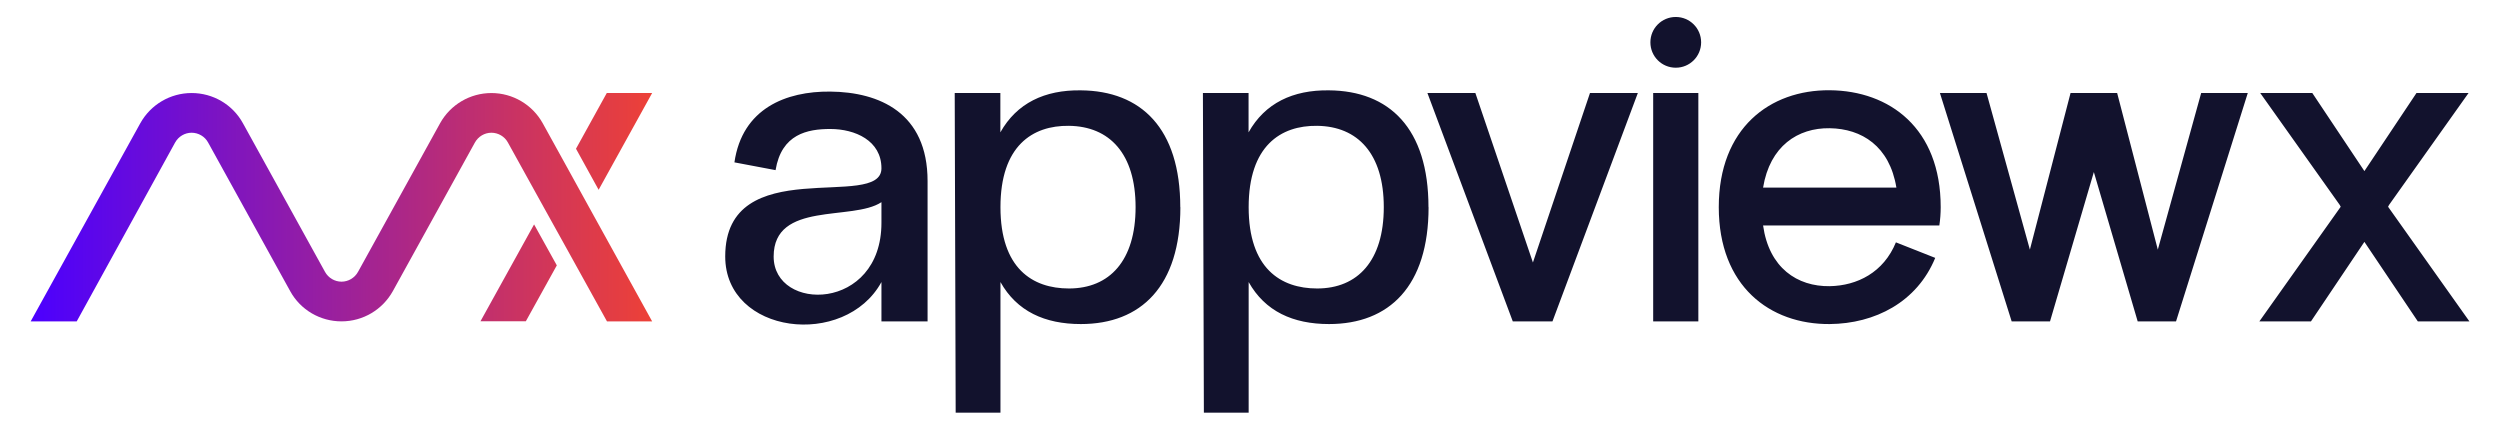
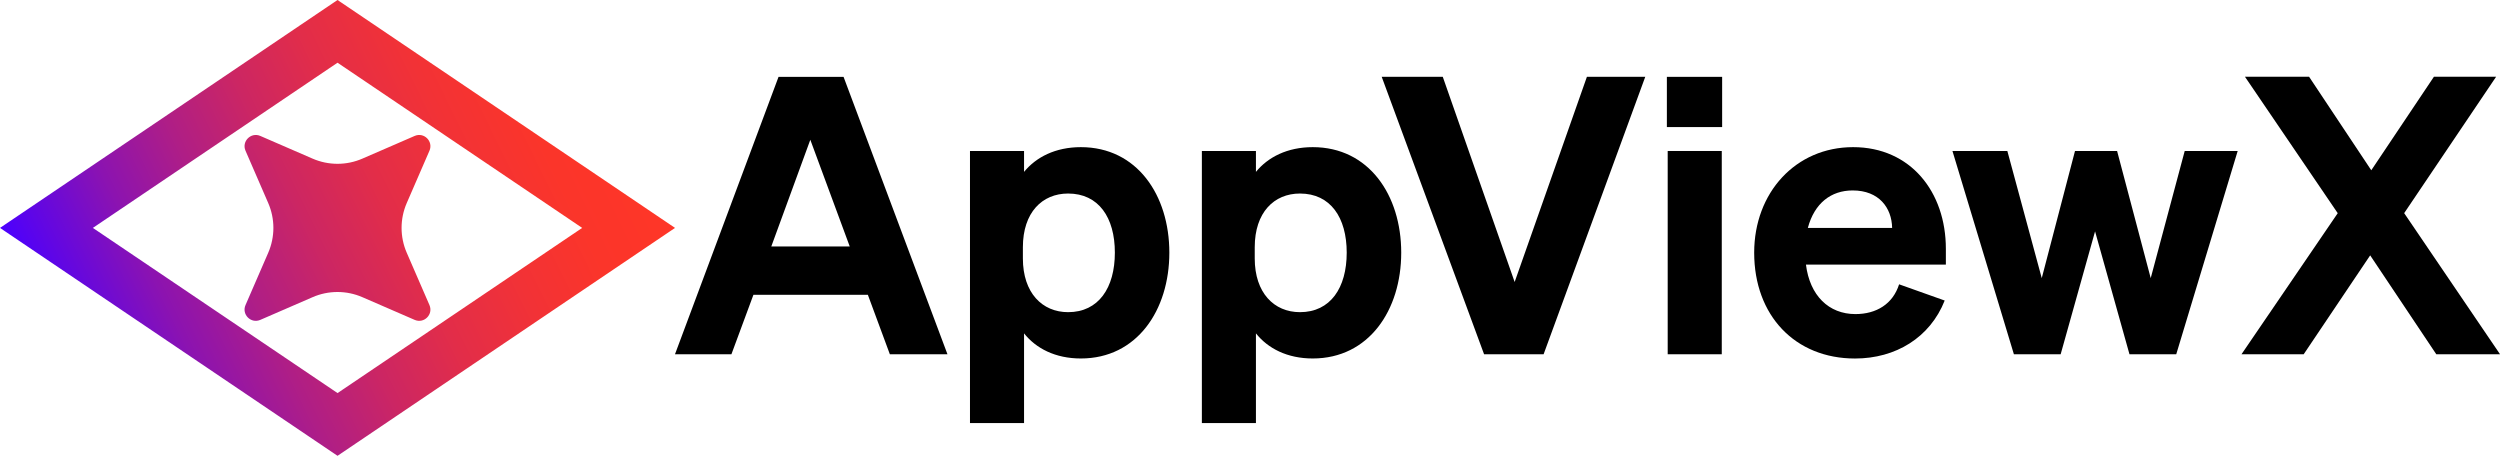
- <svg xmlns="http://www.w3.org/2000/svg" id="a" viewBox="0 0 260.68 44.8">
+ <svg xmlns="http://www.w3.org/2000/svg" id="Layer_1" width="728.7" height="132.85" viewBox="0 0 728.7 132.85">
  <defs>
-     <linearGradient id="b" x1="3.2" x2="68" y1="21.6" y2="21.6" gradientUnits="userSpaceOnUse">
+     <linearGradient id="linear-gradient" x1="-634.89" y1="3237.71" x2="-473.55" y2="3316.93" gradientTransform="translate(654 3343.06) scale(1 -1)" gradientUnits="userSpaceOnUse">
      <stop offset="0" stop-color="#4b00ff" />
-       <stop offset="1" stop-color="#ed4137" />
+       <stop offset=".07" stop-color="#6307e1" />
+       <stop offset=".19" stop-color="#8c13b0" />
+       <stop offset=".32" stop-color="#af1e86" />
+       <stop offset=".45" stop-color="#cc2663" />
+       <stop offset=".58" stop-color="#e22d49" />
+       <stop offset=".72" stop-color="#f23236" />
+       <stop offset=".85" stop-color="#fb352a" />
+       <stop offset="1" stop-color="#ff3627" />
    </linearGradient>
-     <style>.d{fill:#12122d}</style>
  </defs>
-   <path d="M96.72 18.89v14.62h-4.81v-4.1c-3.81 6.95-16.29 5.48-16.29-2.67 0-11 16.29-4.71 16.29-9.19 0-2.9-2.76-4.1-5.33-4.1-2.38 0-5.09.52-5.71 4.29l-4.29-.81c.81-5.62 5.38-7.43 10-7.38 5.09.05 10.14 2.19 10.14 9.33Zm-4.81 4.33v-2.14c-3 2-11.24-.14-11.24 5.67s11.24 5.76 11.24-3.52ZM123.08 21.6c0 8.24-4.1 12.19-10.38 12.19-3.76 0-6.67-1.33-8.38-4.38v13.62h-4.67l-.1-33.33h4.76v4.1c1.71-3.05 4.62-4.43 8.38-4.38 6.29.05 10.38 3.95 10.38 12.19Zm-4.67 0c0-5.57-2.71-8.43-6.95-8.48-3.81-.05-7.14 2.1-7.14 8.48s3.33 8.48 7.14 8.48c4.24 0 6.95-2.9 6.95-8.48M148.96 21.6c0 8.24-4.1 12.19-10.38 12.19-3.76 0-6.67-1.33-8.38-4.38v13.62h-4.67l-.1-33.33h4.76v4.1c1.71-3.05 4.62-4.43 8.38-4.38 6.29.05 10.38 3.95 10.38 12.19Zm-4.67 0c0-5.57-2.71-8.43-6.95-8.48-3.81-.05-7.14 2.1-7.14 8.48s3.33 8.48 7.14 8.48c4.24 0 6.95-2.9 6.95-8.48M165.78 9.7h5l-8.9 23.81h-4.14l-8.9-23.81h5l6 17.67 5.95-17.67ZM172.38 33.51h4.71V9.7h-4.71zM202.22 23.51h-18.38c.62 4.43 3.57 6.38 6.95 6.33 2.86-.05 5.62-1.43 6.9-4.57l4.1 1.62c-1.9 4.62-6.29 6.86-11 6.9-6.24.05-11.57-3.95-11.57-12.19s5.33-12.24 11.57-12.19 11.57 3.95 11.57 12.19c0 .67-.05 1.29-.14 1.9Zm-18.38-3.95h13.9c-.71-4.33-3.62-6.14-6.95-6.19s-6.24 1.86-6.95 6.19M229.52 9.7h4.86l-7.48 23.81h-4l-4.57-15.57-4.57 15.57h-4L202.28 9.7h4.86l4.52 16.33L215.9 9.7h4.86L225 26.03zM257.49 33.51h-5.38l-5.57-8.29-5.57 8.29h-5.38l8.48-11.95-.1-.19-8.29-11.67h5.43l5.43 8.14 5.43-8.14h5.43l-8.29 11.67-.1.19z" class="d" />
-   <rect width="5.29" height="5.29" x="172.09" y="1.77" class="d" rx="2.64" ry="2.64" />
-   <path d="m55.69 23.4 2.37 4.27-3.23 5.83H50.1zM68 9.7h-4.73l-3.21 5.81 2.36 4.28zm-8.94 7.62-2.47-4.47a6.12 6.12 0 0 0-10.7 0l-8.56 15.5c-.35.63-1.01 1.02-1.72 1.02s-1.37-.39-1.72-1.02l-8.56-15.5c-1.07-1.95-3.12-3.15-5.35-3.15s-4.27 1.21-5.35 3.15L3.2 33.51H8l10.26-18.65c.35-.63 1.01-1.02 1.72-1.02s1.38.39 1.72 1.02l8.56 15.5c1.07 1.95 3.12 3.15 5.35 3.15s4.27-1.21 5.35-3.15l8.56-15.5c.35-.63 1.01-1.02 1.72-1.02s1.38.39 1.72 1.02l3.73 6.74 2.37 4.27 4.23 7.64H68L61.42 21.6z" style="fill:url(#b)" />
+   <path d="M98.38,0L0,66.43l98.38,66.43,98.38-66.43L98.38,0ZM98.38,114.57L27.07,66.43,98.38,18.28l71.31,48.15-71.31,48.15ZM118.56,73.68c-2.01-4.62-2.01-9.87,0-14.5l6.62-15.25c1.18-2.72-1.58-5.49-4.31-4.31l-15.25,6.62c-4.62,2.01-9.87,2.01-14.5,0l-15.25-6.62c-2.72-1.18-5.49,1.59-4.31,4.31l6.62,15.25c2.01,4.62,2.01,9.87,0,14.5l-6.62,15.25c-1.18,2.72,1.58,5.49,4.31,4.31l15.25-6.62c4.62-2.01,9.87-2.01,14.5,0l15.25,6.62c2.72,1.18,5.49-1.58,4.31-4.31l-6.62-15.25Z" fill="url(#linear-gradient)" />
+   <path d="M245.88,22.4l30.29,80.87h-16.79l-6.42-17.35h-33.35l-6.42,17.35h-16.45l30.19-80.87h18.94ZM224.82,71.83h22.86l-11.49-31.09-11.37,31.09Z" />
+   <path d="M298.49,97.17v26.14h-15.76V44.01h15.76v6.09c3.49-4.28,9.13-7.21,16.56-7.21,16.34,0,25.79,13.97,25.79,30.75s-9.45,30.85-25.79,30.85c-7.43,0-13.07-2.93-16.56-7.32ZM298.15,75.34c0,10.03,5.64,15.65,13.18,15.65,8.89,0,13.63-7.1,13.63-17.35s-4.73-17.23-13.63-17.23c-7.55,0-13.18,5.51-13.18,15.65v3.27Z" />
+   <path d="M366.08,97.17v26.14h-15.76V44.01h15.76v6.09c3.49-4.28,9.13-7.21,16.56-7.21,16.34,0,25.79,13.97,25.79,30.75s-9.45,30.85-25.79,30.85c-7.43,0-13.07-2.93-16.56-7.32ZM365.73,75.34c0,10.03,5.64,15.65,13.18,15.65,8.89,0,13.63-7.1,13.63-17.35s-4.74-17.23-13.63-17.23c-7.55,0-13.18,5.51-13.18,15.65v3.27Z" />
+   <path d="M432.58,103.26l-29.84-80.87h17.8l20.95,59.81,21.06-59.81h17.01l-29.63,80.87h-17.35Z" />
+   <path d="M485.86,22.4h16.11v14.64h-16.11v-14.64ZM501.86,103.26h-15.76v-59.25h15.76v59.25Z" />
+   <path d="M511.31,73.64c0-17.46,12.06-30.75,28.83-30.75s27.04,13.07,27.04,29.63v4.61h-40.78c1.12,9.02,6.65,14.42,14.42,14.42,6.09,0,10.92-2.93,12.73-8.68l13.29,4.73c-4.28,10.81-14.3,16.9-26.14,16.9-17.46,0-29.39-12.51-29.39-30.85v-.02ZM526.97,66.43h24.55c-.11-5.86-3.83-10.92-11.5-10.92-6.31,0-11.15,3.72-13.07,10.92h.02Z" />
+   <path d="M617.09,44.01l9.8,37.06,9.91-37.06h15.44l-17.91,59.25h-13.63l-10.03-35.82-10.03,35.82h-13.63l-17.91-59.25h16l10.03,37.06,9.69-37.06h12.29Z" />
+   <path d="M700.78,62.14l27.93,41.12h-18.58l-19.27-28.83-19.38,28.83h-18.13l28.05-41.12-27.04-39.77h18.69l18.13,27.26,18.26-27.26h18.13l-26.81,39.77h.02Z" />
</svg>
